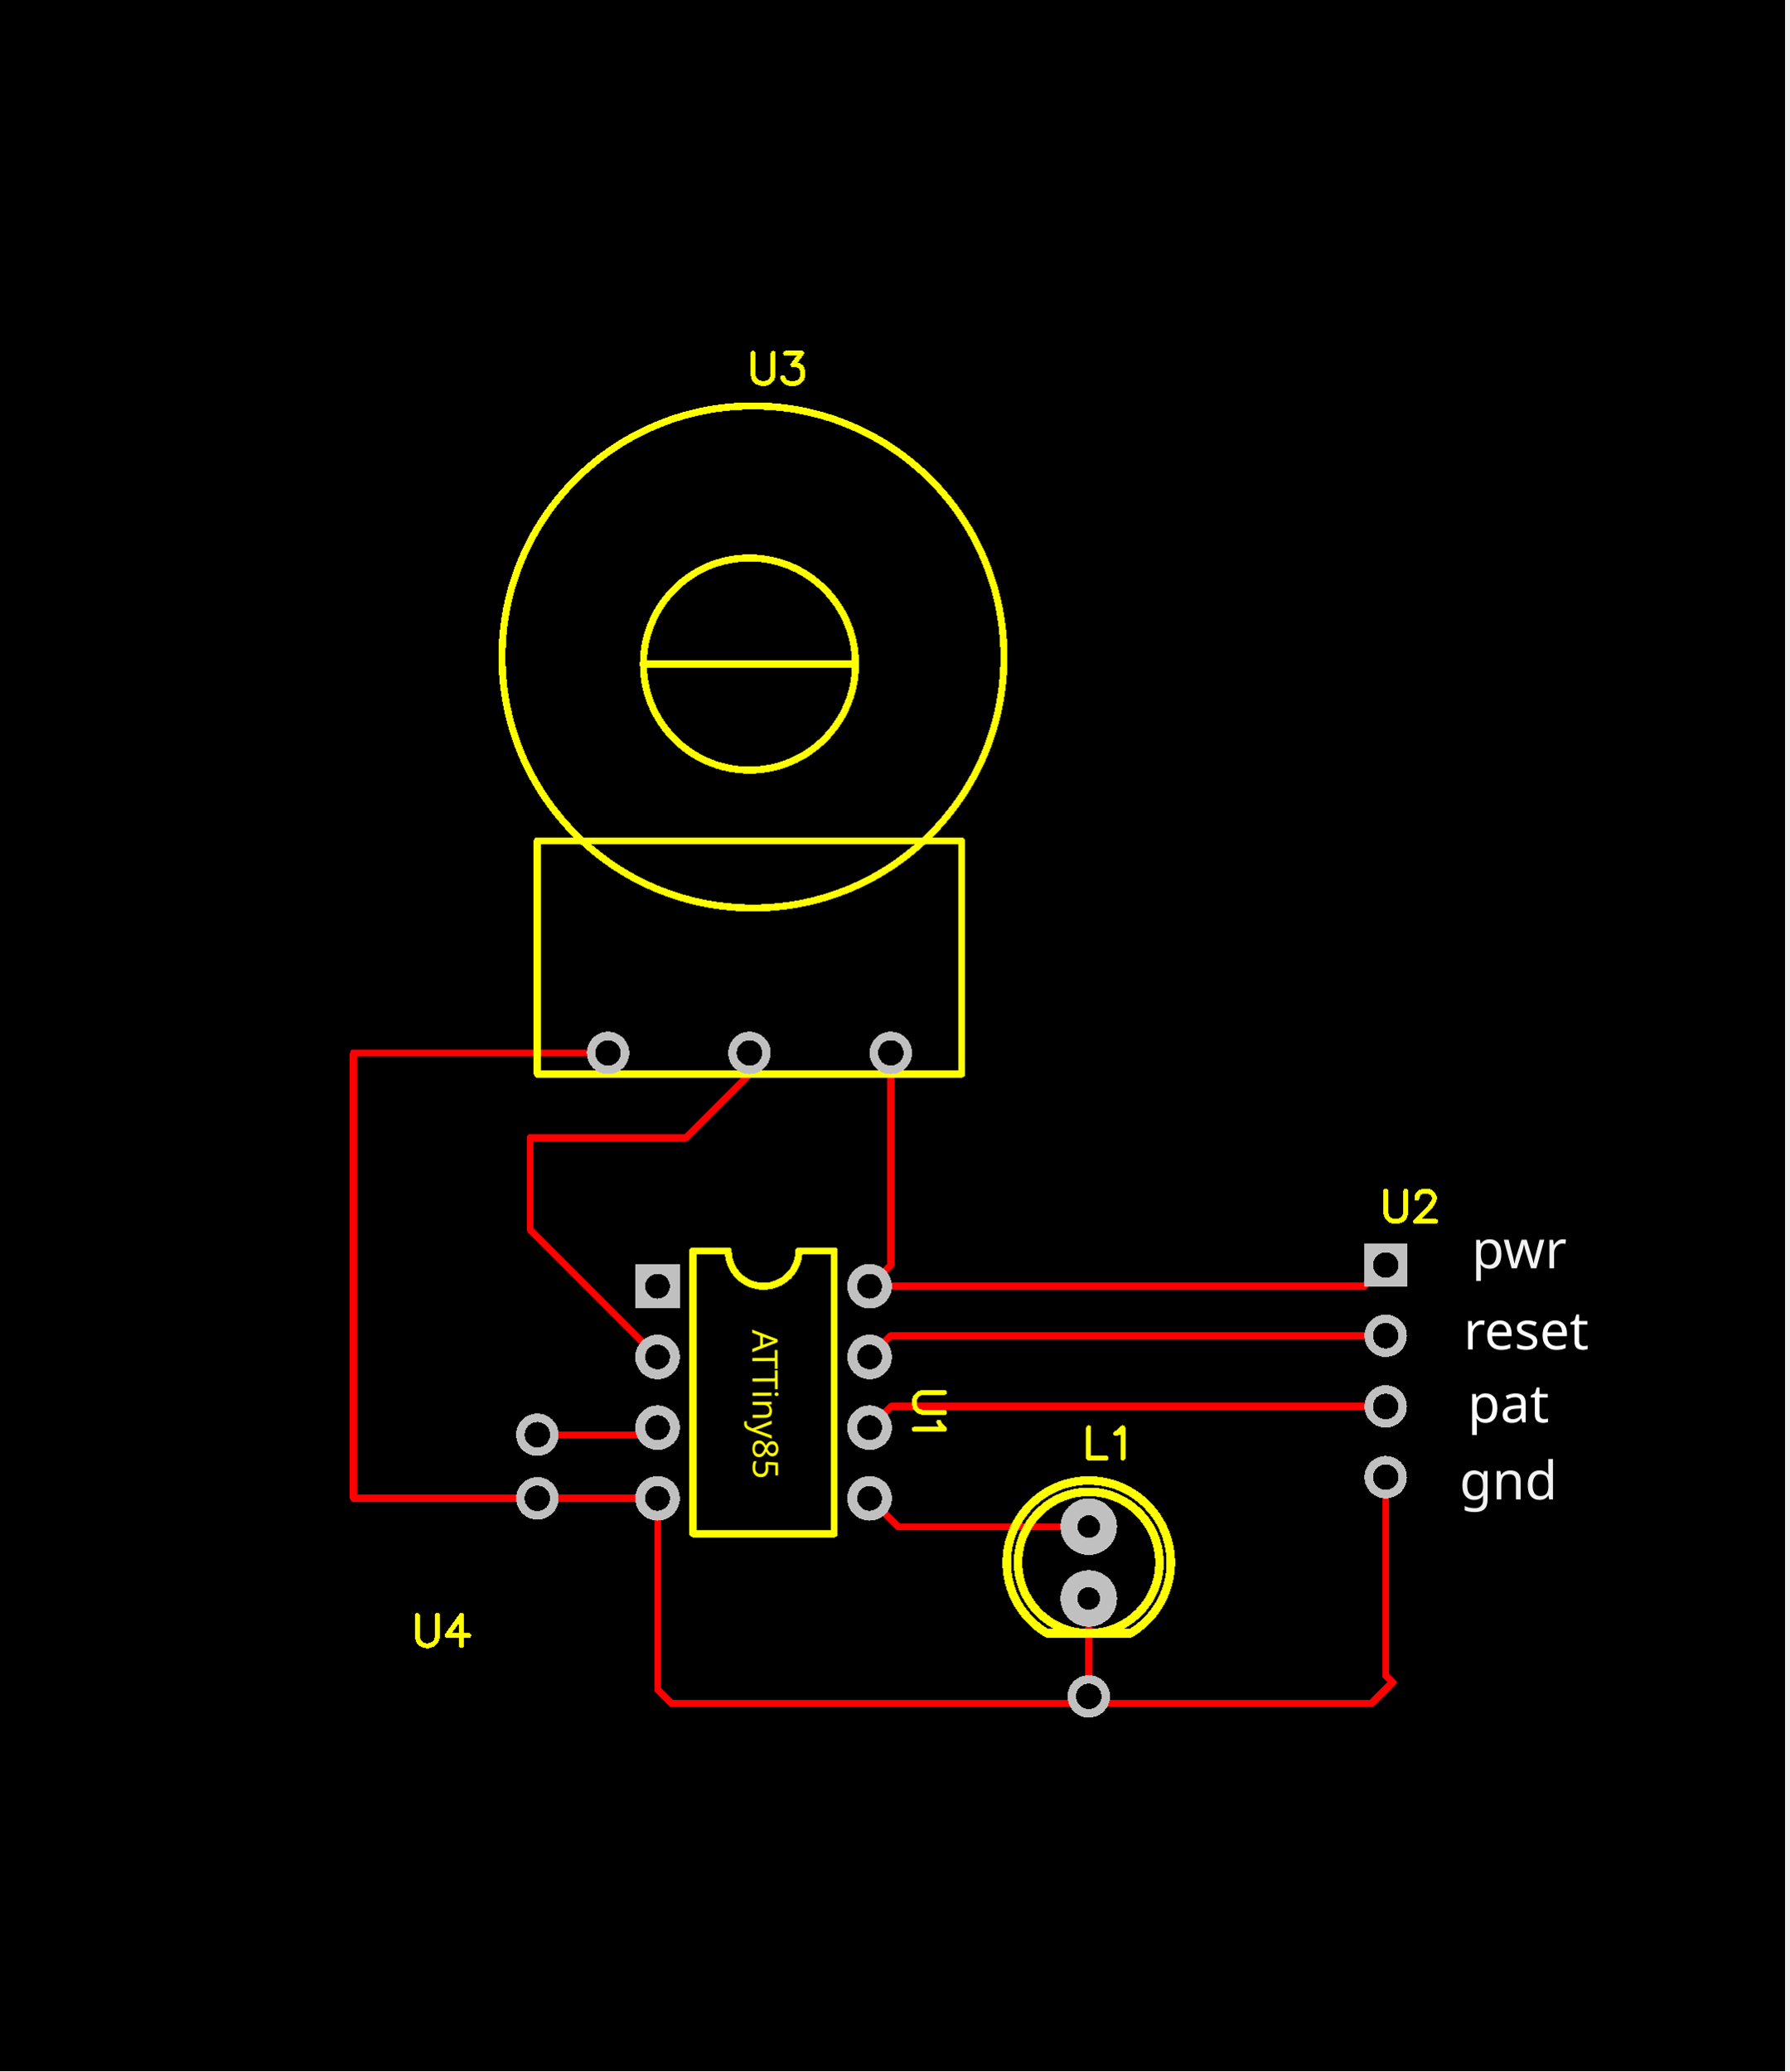
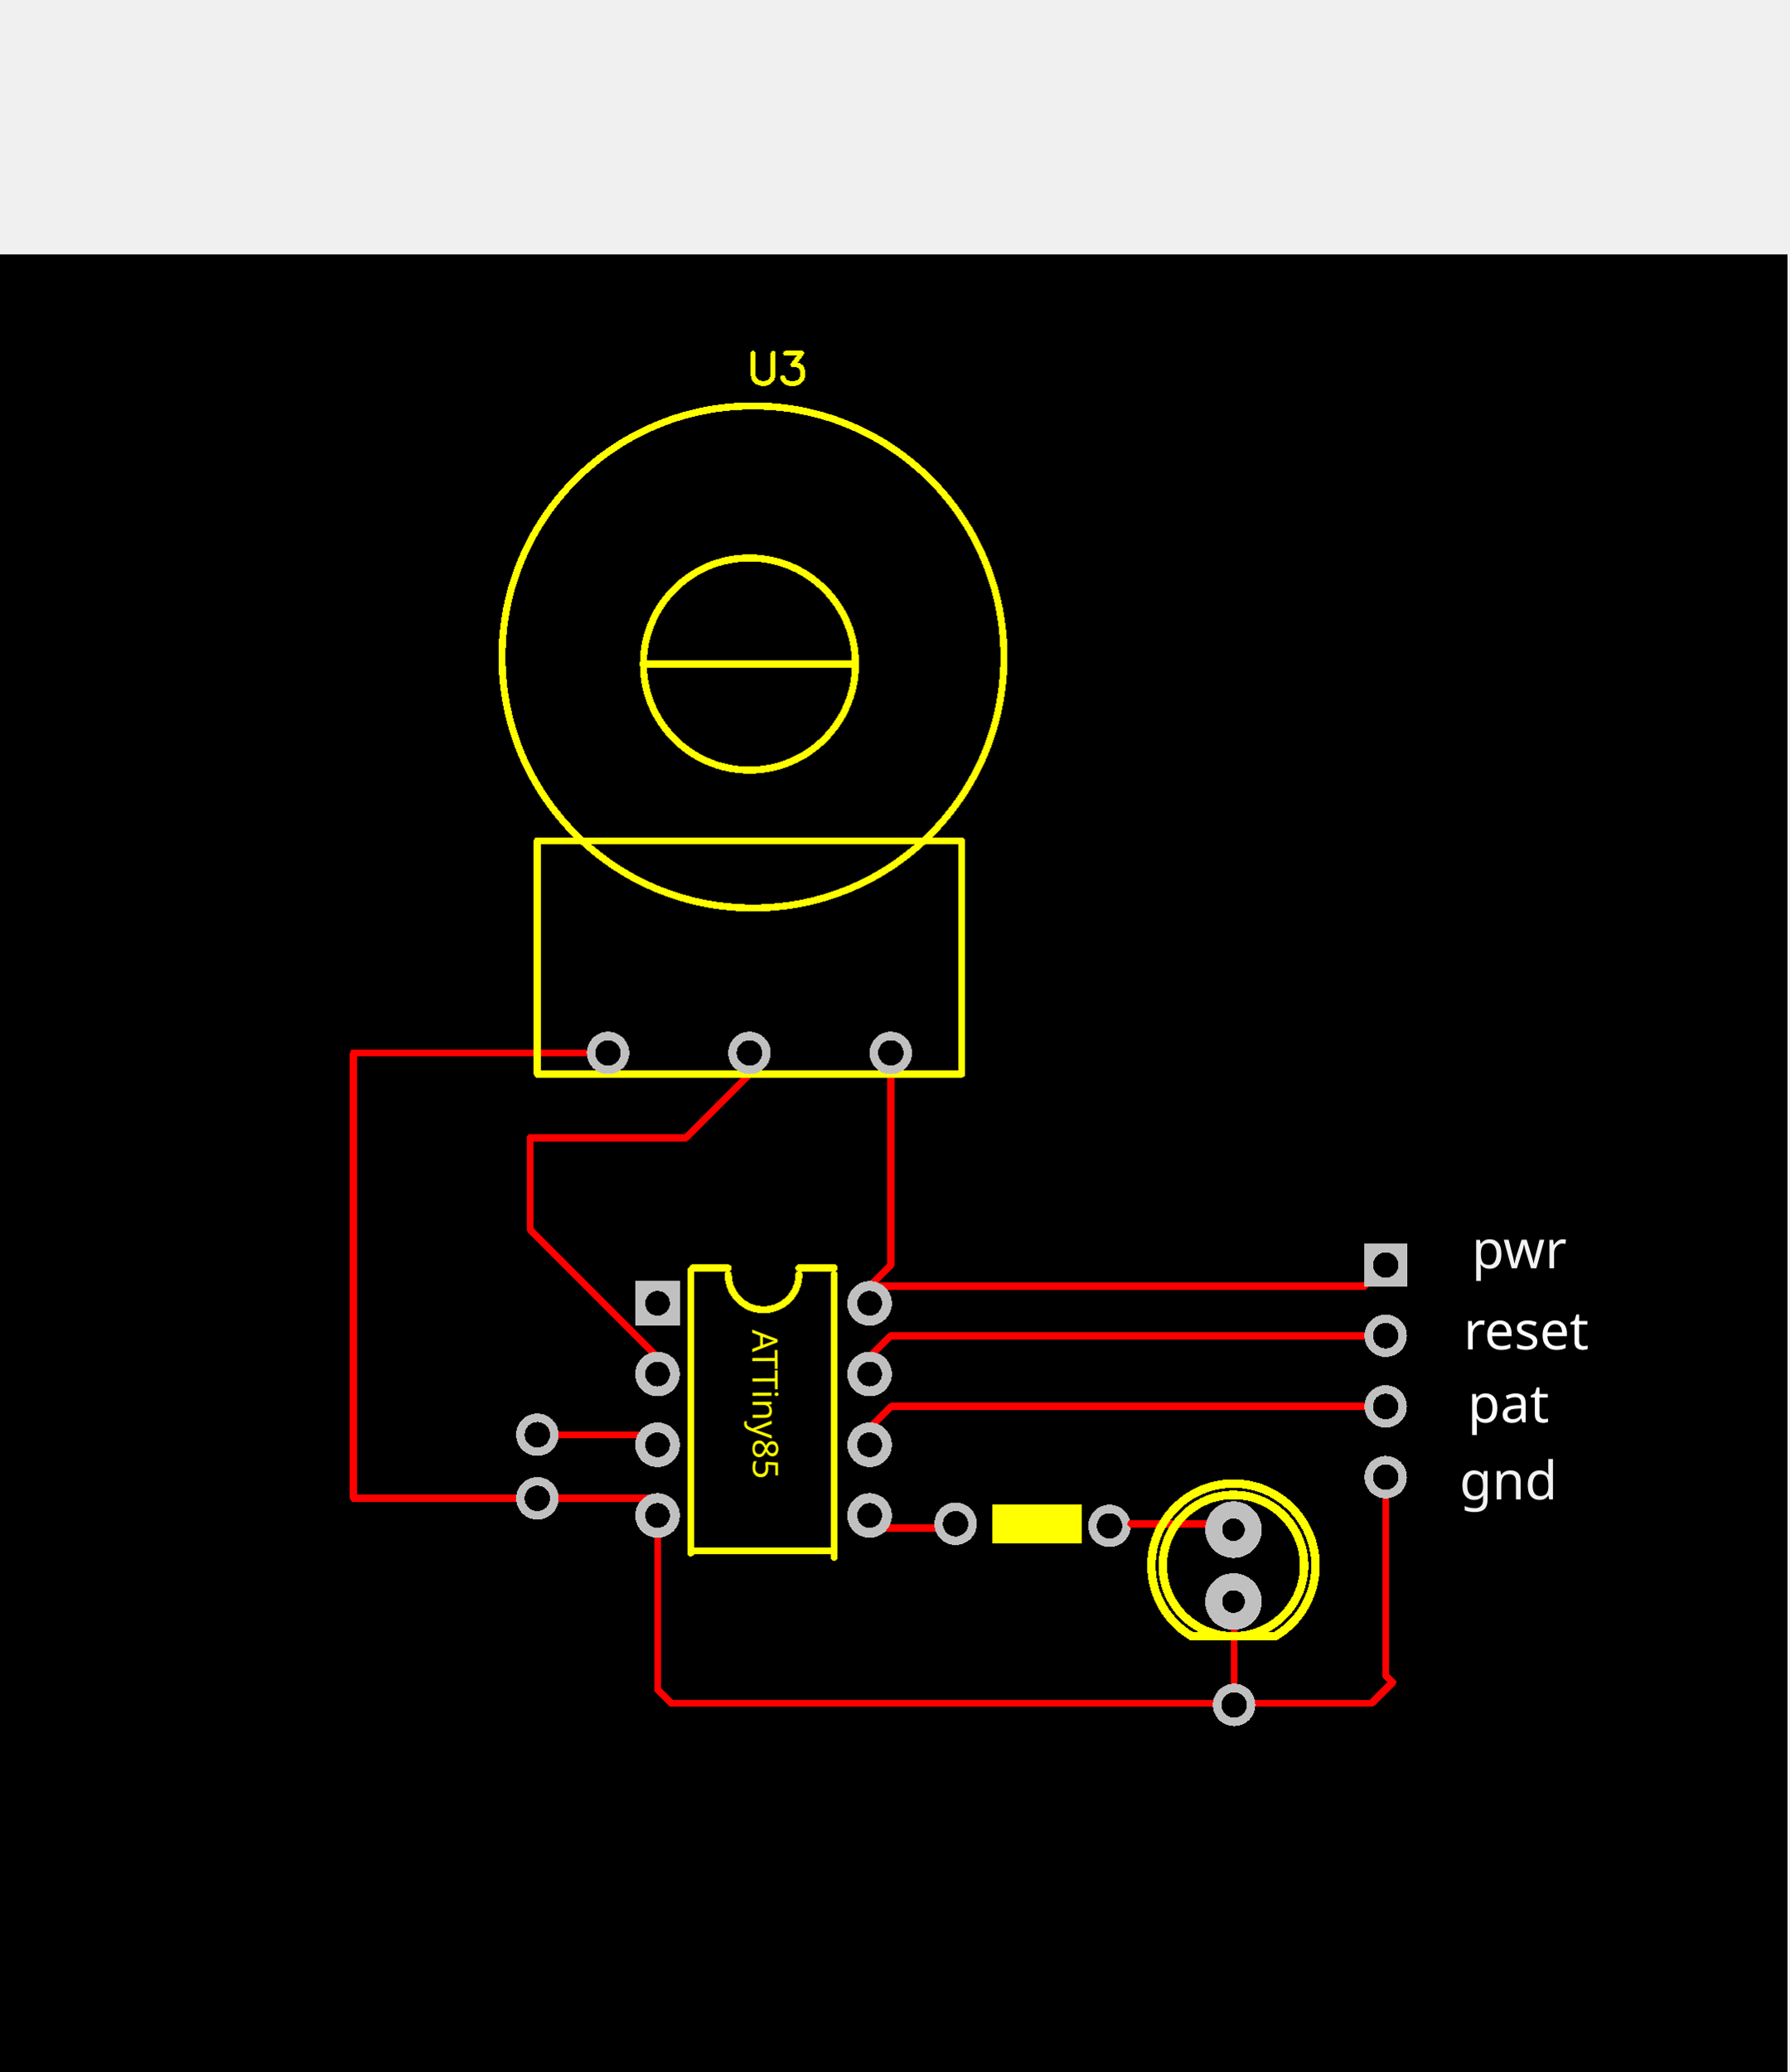
<svg xmlns="http://www.w3.org/2000/svg" width="253.1" height="292.9" viewBox="274 57.1 253.1 292.9" id="svg2" version="1.1">
  <defs id="defs230" />
  <style type="text/css" id="style6">
path, polyline, polygon {stroke-linejoin:round;}
path, polyline, polygon, line {stroke-linecap:round;}
rect, circle, ellipse, polyline, polygon, line, path {shape-rendering:crispEdges;}
*[layerid="0"] {stroke:#FFFFFF; FILL:#FFFFFF;}*[layerid="1"] {stroke:#FF0000; fill:#FF0000;}*[layerid="2"] {stroke:#0000FF; fill:#0000FF;}*[layerid="3"] {stroke:#FFFF00; fill:#FFFF00;}*[layerid="4"] {stroke:#808000; fill:#808000;}*[layerid="5"] {stroke:#808080; fill:#808080;}*[layerid="6"] {stroke:#800000; fill:#800000;}*[layerid="7"] {stroke:#800080; fill:#800080;}*[layerid="8"] {stroke:#AA00FF; fill:#AA00FF;}*[layerid="9"] {display:none}*[layerid="10"] {stroke:#FF00FF; fill:#FF00FF;}*[layerid="11"] {stroke:#C0C0C0; fill:#C0C0C0;}*[layerid="12"] {stroke:#FFFFFF; fill:#FFFFFF;}*[layerid="13"] {stroke:#FFFFFF; FILL:#FFFFFF;}*[layerid="14"] {stroke:#FFFFFF; FILL:#FFFFFF;}*[layerid="15"] {stroke:#FFFFFF; FILL:#FFFFFF;}*[layerid="16"] {stroke:#FFFFFF; FILL:#FFFFFF;}*[layerid="17"] {stroke:#FFFFFF; FILL:#FFFFFF;}*[layerid="18"] {stroke:#FFFFFF; FILL:#FFFFFF;}*[layerid="19"] {stroke:#FFFFFF; FILL:#FFFFFF;}*[layerid="20"] {stroke:#FFFFFF; FILL:#FFFFFF;}*[layerid="21"] {stroke:#800000; fill:#800000;}*[layerid="22"] {stroke:#008000; fill:#008000;}*[layerid="23"] {stroke:#00FF00; fill:#00FF00;}*[layerid="24"] {stroke:#000080; fill:#000080;}*[fill="none"] {fill: none;}
*[stroke="none"] {stroke: none;}
g[c_partid="part_pad"] &gt; * + circle {fill: #000000;}
g[c_partid="part_via"] &gt; * + circle {fill: #000000;}
</style>
-   <rect x="273.427" y="57.1" width="253.1" height="292.9" id="rect8" style="fill:#000000;stroke:none;shape-rendering:crispEdges" />
-   <g id="g10">
-     <polyline points="360 206 324 206 324 269 367 269" stroke-width="1" fill="none" c_shapetype="line" c_etype="wire" layerid="1" id="polyline12">
-       </polyline>
-     <polyline points="367,269 367,296 369,298 468,298 471,295 470,294 470,266" stroke-width="1" fill="none" c_shapetype="line" c_etype="wire" layerid="1" id="polyline16">
-       </polyline>
-     <polyline points="380 206 380 209 371 218 349 218 349 231 367 249" stroke-width="1" fill="none" c_shapetype="line" c_etype="wire" layerid="1" id="polyline20">
-       </polyline>
-     <polyline points="397 239 400 236 400 206" stroke-width="1" fill="none" c_shapetype="line" c_etype="wire" layerid="1" id="polyline24" />
-     <polyline points="470 236 467 239 397 239" stroke-width="1" fill="none" c_shapetype="line" c_etype="wire" layerid="1" id="polyline26">
-       </polyline>
-     <polyline points="367 259 366 260 350 260" stroke-width="1" fill="none" c_shapetype="line" c_etype="wire" layerid="1" id="polyline30" />
-     <polyline points="397 249 400 246 470 246" stroke-width="1" fill="none" c_shapetype="line" c_etype="wire" layerid="1" id="polyline32" />
-     <polyline points="397 259 400 256 470 256" stroke-width="1" fill="none" c_shapetype="line" c_etype="wire" layerid="1" id="polyline34" />
-     <polyline points="428 297 428 283.16" stroke-width="1" fill="none" c_shapetype="line" c_etype="wire" layerid="1" id="polyline36" />
-     <polyline points="397 269 401 273 428 273" stroke-width="1" fill="none" c_shapetype="line" c_etype="wire" layerid="1" id="polyline38" />
-     <g c_origin="377,249" c_para="package`DIP-8`sourceId`DBuM4YgyQ`" c_partid="part_import_918700" c_shapetype="group" c_etype="pinpart" layerid="1" c_rotation="270" id="g40">
-       <g c_partid="part_pcbtext" c_origin="405.15,254" c_shapetype="group" layerid="3" c_rotation="270" id="g42">
-         <path c_note="note_pre" c_fontSize="4.5" c_text="U1" d="M407.6,254 L404.54,254 L403.92,254.2 L403.51,254.61 L403.31,255.23 L403.31,255.64 L403.51,256.25 L403.92,256.66 L404.54,256.86 L407.6,256.86 M406.79,258.21 L406.99,258.62 L407.6,259.24 L403.31,259.24" fill="none" stroke-width="0.7" id="path44" />
+   <rect x="273.729" y="93.083" width="253.1" height="292.9" id="rect8" style="fill:#000000;stroke:none;shape-rendering:crispEdges" />
+   <polyline style="fill:none;stroke:#ff0000;stroke-width:1;stroke-linecap:round;stroke-linejoin:round;shape-rendering:crispEdges" id="polyline12" layerid="1" c_etype="wire" c_shapetype="line" points="360 206 324 206 324 269 367 269">
+     </polyline>
+   <polyline style="fill:none;stroke:#ff0000;stroke-width:1;stroke-linecap:round;stroke-linejoin:round;shape-rendering:crispEdges" id="polyline16" layerid="1" c_etype="wire" c_shapetype="line" points="367,269 367,296 369,298 468,298 471,295 470,294 470,266">
+     </polyline>
+   <polyline style="fill:none;stroke:#ff0000;stroke-width:1;stroke-linecap:round;stroke-linejoin:round;shape-rendering:crispEdges" id="polyline20" layerid="1" c_etype="wire" c_shapetype="line" points="380 206 380 209 371 218 349 218 349 231 367 249">
+     </polyline>
+   <polyline style="fill:none;stroke:#ff0000;stroke-width:1;stroke-linecap:round;stroke-linejoin:round;shape-rendering:crispEdges" id="polyline24" layerid="1" c_etype="wire" c_shapetype="line" points="397 239 400 236 400 206" />
+   <polyline style="fill:none;stroke:#ff0000;stroke-width:1;stroke-linecap:round;stroke-linejoin:round;shape-rendering:crispEdges" id="polyline26" layerid="1" c_etype="wire" c_shapetype="line" points="470 236 467 239 397 239">
+     </polyline>
+   <polyline style="fill:none;stroke:#ff0000;stroke-width:1;stroke-linecap:round;stroke-linejoin:round;shape-rendering:crispEdges" id="polyline30" layerid="1" c_etype="wire" c_shapetype="line" points="367 259 366 260 350 260" />
+   <polyline style="fill:none;stroke:#ff0000;stroke-width:1;stroke-linecap:round;stroke-linejoin:round;shape-rendering:crispEdges" id="polyline32" layerid="1" c_etype="wire" c_shapetype="line" points="397 249 400 246 470 246" />
+   <polyline style="fill:none;stroke:#ff0000;stroke-width:1;stroke-linecap:round;stroke-linejoin:round;shape-rendering:crispEdges" id="polyline34" layerid="1" c_etype="wire" c_shapetype="line" points="397 259 400 256 470 256" />
+   <polyline style="fill:none;stroke:#ff0000;stroke-width:1;stroke-linecap:round;stroke-linejoin:round;shape-rendering:crispEdges" id="polyline36" layerid="1" c_etype="wire" c_shapetype="line" points="428 297 428 283.16" transform="translate(20.5618,0)" />
+   <polyline style="fill:none;stroke:#ff0000;stroke-width:1;stroke-linecap:round;stroke-linejoin:round;shape-rendering:crispEdges" id="polyline38" layerid="1" c_etype="wire" c_shapetype="line" points="397 269 401 273 428 273" transform="matrix(0.3397009,0,0,1.098228,261.942,-26.61952)" />
+   <g id="g3814" transform="translate(-64.10443,78.01388)">
+     <polyline transform="translate(63.80205,-75.29246)" style="fill:none;stroke:#ffff00;stroke-width:1;stroke-linecap:round;stroke-linejoin:round;shape-rendering:crispEdges" id="polyline50" layerid="3" points="372 274 372 234" />
+     <g id="g3781">
+       <polyline points="392 274 392 234" layerid="3" id="polyline48" style="fill:none;stroke:#ffff00;stroke-width:1;stroke-linecap:round;stroke-linejoin:round;shape-rendering:crispEdges" transform="translate(64.10443,-74.6877)" />
+       <g id="g3717" transform="translate(0,-0.9071381)">
+         <polyline transform="translate(64.10443,-74.6877)" style="fill:none;stroke:#ffff00;stroke-width:1;stroke-linecap:round;stroke-linejoin:round;shape-rendering:crispEdges" id="polyline46" layerid="3" points="372 274 392 274" />
+         <polyline transform="translate(64.10443,-74.6877)" style="fill:none;stroke:#ffff00;stroke-width:1;stroke-linecap:round;stroke-linejoin:round;shape-rendering:crispEdges" id="polyline52" layerid="3" points="372 234 377 234" />
+         <polyline transform="translate(64.10443,-74.6877)" style="fill:none;stroke:#ffff00;stroke-width:1;stroke-linecap:round;stroke-linejoin:round;shape-rendering:crispEdges" id="polyline54" layerid="3" points="387 234 392 234" />
+         <g transform="translate(64.10443,-74.6877)" style="fill:#c0c0c0;stroke:#c0c0c0" id="g56" c_shape="RECT" c_height="6.3" c_width="6.3" c_rotation="270" layerid="11" c_origin="367,239" c_etype="pinpart" c_partid="part_pad">
+           <polygon style="stroke-width:0;stroke-linecap:round;stroke-linejoin:round;shape-rendering:crispEdges" id="polygon58" points="363.85,235.85 370.15,235.85 370.15,242.15 363.85,242.15 " />
+           <circle style="fill:#000000;stroke-width:0;shape-rendering:crispEdges" id="circle60" r="1.75" cy="239" cx="367" />
+         </g>
+         <g transform="translate(64.10443,-74.6877)" style="fill:#c0c0c0;stroke:#c0c0c0" id="g62" c_shape="ELLIPSE" c_height="6.3" c_width="6.3" c_rotation="270" layerid="11" c_origin="367,249" c_etype="pinpart" c_partid="part_pad">
+           <circle style="stroke-width:0;shape-rendering:crispEdges" r="3.15" id="ellipse64" cy="249" cx="367" />
+           <circle style="fill:#000000;stroke-width:0;shape-rendering:crispEdges" id="circle66" r="1.75" cy="249" cx="367" />
+         </g>
+         <g transform="translate(64.10443,-74.6877)" style="fill:#c0c0c0;stroke:#c0c0c0" id="g68" c_shape="ELLIPSE" c_height="6.3" c_width="6.3" c_rotation="270" layerid="11" c_origin="367,259" c_etype="pinpart" c_partid="part_pad">
+           <circle style="stroke-width:0;shape-rendering:crispEdges" r="3.15" id="ellipse70" cy="259" cx="367" />
+           <circle style="fill:#000000;stroke-width:0;shape-rendering:crispEdges" id="circle72" r="1.75" cy="259" cx="367" />
+         </g>
+         <g transform="translate(64.10443,-74.6877)" style="fill:#c0c0c0;stroke:#c0c0c0" id="g74" c_shape="ELLIPSE" c_height="6.3" c_width="6.3" c_rotation="270" layerid="11" c_origin="367,269" c_etype="pinpart" c_partid="part_pad">
+           <circle style="stroke-width:0;shape-rendering:crispEdges" r="3.15" id="ellipse76" cy="269" cx="367" />
+           <circle style="fill:#000000;stroke-width:0;shape-rendering:crispEdges" id="circle78" r="1.75" cy="269" cx="367" />
+         </g>
+         <g transform="translate(64.10443,-74.6877)" style="fill:#c0c0c0;stroke:#c0c0c0" id="g80" c_shape="ELLIPSE" c_height="6.3" c_width="6.3" c_rotation="270" layerid="11" c_origin="397,269" c_etype="pinpart" c_partid="part_pad">
+           <circle style="stroke-width:0;shape-rendering:crispEdges" r="3.15" id="ellipse82" cy="269" cx="397" />
+           <circle style="fill:#000000;stroke-width:0;shape-rendering:crispEdges" id="circle84" r="1.75" cy="269" cx="397" />
+         </g>
+         <g transform="translate(64.10443,-74.6877)" style="fill:#c0c0c0;stroke:#c0c0c0" id="g86" c_shape="ELLIPSE" c_height="6.3" c_width="6.3" c_rotation="270" layerid="11" c_origin="397,259" c_etype="pinpart" c_partid="part_pad">
+           <circle style="stroke-width:0;shape-rendering:crispEdges" r="3.15" id="ellipse88" cy="259" cx="397" />
+           <circle style="fill:#000000;stroke-width:0;shape-rendering:crispEdges" id="circle90" r="1.75" cy="259" cx="397" />
+         </g>
+         <g transform="translate(64.10443,-74.6877)" style="fill:#c0c0c0;stroke:#c0c0c0" id="g92" c_shape="ELLIPSE" c_height="6.3" c_width="6.3" c_rotation="270" layerid="11" c_origin="397,249" c_etype="pinpart" c_partid="part_pad">
+           <circle style="stroke-width:0;shape-rendering:crispEdges" r="3.15" id="ellipse94" cy="249" cx="397" />
+           <circle style="fill:#000000;stroke-width:0;shape-rendering:crispEdges" id="circle96" r="1.75" cy="249" cx="397" />
+         </g>
+         <g transform="translate(64.10443,-74.6877)" style="fill:#c0c0c0;stroke:#c0c0c0" id="g98" c_shape="ELLIPSE" c_height="6.3" c_width="6.3" c_rotation="270" layerid="11" c_origin="397,239" c_etype="pinpart" c_partid="part_pad">
+           <circle style="stroke-width:0;shape-rendering:crispEdges" r="3.15" id="ellipse100" cy="239" cx="397" />
+           <circle style="fill:#000000;stroke-width:0;shape-rendering:crispEdges" id="circle102" r="1.75" cy="239" cx="397" />
+         </g>
      </g>
-       <polyline points="372 274 392 274" stroke-width="1" stroke-linecap="round" fill="none" layerid="3" id="polyline46" />
-       <polyline points="392 274 392 234" stroke-width="1" stroke-linecap="round" fill="none" layerid="3" id="polyline48" />
-       <polyline points="372 274 372 234" stroke-width="1" stroke-linecap="round" fill="none" layerid="3" id="polyline50" />
-       <polyline points="372 234 377 234" stroke-width="1" stroke-linecap="round" fill="none" layerid="3" id="polyline52" />
-       <polyline points="387 234 392 234" stroke-width="1" stroke-linecap="round" fill="none" layerid="3" id="polyline54" />
-       <g c_partid="part_pad" c_etype="pinpart" c_origin="367,239" layerid="11" c_rotation="270" c_width="6.3" c_height="6.3" c_shape="RECT" id="g56">
-         <polygon points="370.15 235.85 370.15 242.15 363.85 242.15 363.85 235.85" stroke-width="0" id="polygon58" />
-         <circle cx="367" cy="239" r="1.75" stroke-width="0" id="circle60" />
-       </g>
-       <g c_partid="part_pad" c_etype="pinpart" c_origin="367,249" layerid="11" c_rotation="270" c_width="6.3" c_height="6.3" c_shape="ELLIPSE" id="g62">
-         <ellipse cx="367" cy="249" rx="3.15" ry="3.15" stroke-width="0" id="ellipse64" />
-         <circle cx="367" cy="249" r="1.75" stroke-width="0" id="circle66" />
-       </g>
-       <g c_partid="part_pad" c_etype="pinpart" c_origin="367,259" layerid="11" c_rotation="270" c_width="6.3" c_height="6.3" c_shape="ELLIPSE" id="g68">
-         <ellipse cx="367" cy="259" rx="3.15" ry="3.15" stroke-width="0" id="ellipse70" />
-         <circle cx="367" cy="259" r="1.75" stroke-width="0" id="circle72" />
-       </g>
-       <g c_partid="part_pad" c_etype="pinpart" c_origin="367,269" layerid="11" c_rotation="270" c_width="6.3" c_height="6.3" c_shape="ELLIPSE" id="g74">
-         <ellipse cx="367" cy="269" rx="3.15" ry="3.15" stroke-width="0" id="ellipse76" />
-         <circle cx="367" cy="269" r="1.75" stroke-width="0" id="circle78" />
-       </g>
-       <g c_partid="part_pad" c_etype="pinpart" c_origin="397,269" layerid="11" c_rotation="270" c_width="6.3" c_height="6.3" c_shape="ELLIPSE" id="g80">
-         <ellipse cx="397" cy="269" rx="3.15" ry="3.15" stroke-width="0" id="ellipse82" />
-         <circle cx="397" cy="269" r="1.75" stroke-width="0" id="circle84" />
-       </g>
-       <g c_partid="part_pad" c_etype="pinpart" c_origin="397,259" layerid="11" c_rotation="270" c_width="6.3" c_height="6.3" c_shape="ELLIPSE" id="g86">
-         <ellipse cx="397" cy="259" rx="3.15" ry="3.15" stroke-width="0" id="ellipse88" />
-         <circle cx="397" cy="259" r="1.75" stroke-width="0" id="circle90" />
-       </g>
-       <g c_partid="part_pad" c_etype="pinpart" c_origin="397,249" layerid="11" c_rotation="270" c_width="6.3" c_height="6.3" c_shape="ELLIPSE" id="g92">
-         <ellipse cx="397" cy="249" rx="3.15" ry="3.15" stroke-width="0" id="ellipse94" />
-         <circle cx="397" cy="249" r="1.75" stroke-width="0" id="circle96" />
-       </g>
-       <g c_partid="part_pad" c_etype="pinpart" c_origin="397,239" layerid="11" c_rotation="270" c_width="6.3" c_height="6.3" c_shape="ELLIPSE" id="g98">
-         <ellipse cx="397" cy="239" rx="3.15" ry="3.15" stroke-width="0" id="ellipse100" />
-         <circle cx="397" cy="239" r="1.75" stroke-width="0" id="circle102" />
-       </g>
-       <path d="M387,234 A5,5 0 0,1 377,234" fill="none" stroke-width="1" c_helper_type="arc2" layerid="3" id="path106" />
+       <path d="m 451.104,159.312 a 5,5 0 0 1 -10,0" c_helper_type="arc2" layerid="3" id="path106" style="fill:none;stroke:#ffff00;stroke-width:1;stroke-linecap:round;stroke-linejoin:round;shape-rendering:crispEdges" />
    </g>
-     <g c_origin="380,206" c_para="package`pot`Contributor`Guest`sourceId`5bLkG20mk`" c_partid="part_import_404737" c_shapetype="group" c_etype="pinpart" layerid="1" id="g108">
-       <g c_partid="part_pcbtext" c_origin="380.5,109.5" c_shapetype="group" layerid="3" id="g110">
-         <path c_note="note_pre" c_fontSize="4.5" c_text="U3" d="M 380.5 107.05L380.5 110.11 L380.7 110.73 L381.11 111.14 L381.73 111.34 L382.14 111.34 L382.75 111.14 L383.16 110.73 L383.36 110.11 L383.36 107.05 M 385.12 107.05L387.37 107.05 L386.15 108.68 L386.76 108.68 L387.17 108.89 L387.37 109.09 L387.58 109.7 L387.58 110.11 L387.37 110.73 L386.96 111.14 L386.35 111.34 L385.74 111.34 L385.12 111.14 L384.92 110.93 L384.71 110.52 " fill="none" stroke-width="0.7" id="path112" />
-       </g>
-       <polyline points="350 209 410 209 410 176 350 176 350 209" stroke-width="1" stroke-linecap="round" fill="none" layerid="3" id="polyline114" />
-       <polyline points="365 151 395 151" stroke-width="1" stroke-linecap="round" fill="none" layerid="3" id="polyline116" />
-       <g c_partid="part_pad" c_etype="pinpart" c_origin="360,206" layerid="11" c_rotation="0" c_width="6" c_height="6" c_shape="ELLIPSE" id="g118">
-         <ellipse cx="360" cy="206" rx="3" ry="3" stroke-width="0" id="ellipse120" />
-         <circle cx="360" cy="206" r="1.8" stroke-width="0" id="circle122" />
-       </g>
-       <g c_partid="part_pad" c_etype="pinpart" c_origin="380,206" layerid="11" c_rotation="0" c_width="6" c_height="6" c_shape="ELLIPSE" id="g124">
-         <ellipse cx="380" cy="206" rx="3" ry="3" stroke-width="0" id="ellipse126" />
-         <circle cx="380" cy="206" r="1.8" stroke-width="0" id="circle128" />
-       </g>
-       <g c_partid="part_pad" c_etype="pinpart" c_origin="400,206" layerid="11" c_rotation="0" c_width="6" c_height="6" c_shape="ELLIPSE" id="g130">
-         <ellipse cx="400" cy="206" rx="3" ry="3" stroke-width="0" id="ellipse132" />
-         <circle cx="400" cy="206" r="1.8" stroke-width="0" id="circle134" />
-       </g>
-       <circle cx="380" cy="151" r="15" stroke-width="1" fill="none" layerid="3" id="circle136" />
-       <circle cx="380.5" cy="150" r="35.5" stroke-width="1" fill="none" layerid="3" id="circle138" />
+   </g>
+   <g style="fill:#ff0000;stroke:#ff0000" id="g108" layerid="1" c_etype="pinpart" c_shapetype="group" c_partid="part_import_404737" c_para="package`pot`Contributor`Guest`sourceId`5bLkG20mk`" c_origin="380,206">
+     <g style="fill:#ffff00;stroke:#ffff00" id="g110" layerid="3" c_shapetype="group" c_origin="380.5,109.5" c_partid="part_pcbtext">
+       <path style="fill:none;stroke-width:0.7;stroke-linecap:round;stroke-linejoin:round;shape-rendering:crispEdges" id="path112" d="m 380.5,107.05 0,3.06 0.2,0.62 0.41,0.41 0.62,0.2 0.41,0 0.61,-0.2 0.41,-0.41 0.2,-0.62 0,-3.06 m 1.76,0 2.25,0 -1.22,1.63 0.61,0 0.41,0.21 0.2,0.2 0.21,0.61 0,0.41 -0.21,0.62 -0.41,0.41 -0.61,0.2 -0.61,0 -0.62,-0.2 -0.2,-0.21 -0.21,-0.41" c_text="U3" c_fontSize="4.5" c_note="note_pre" />
    </g>
-     <g c_partid="part_pcbtext" c_origin="333,288" c_shapetype="group" layerid="3" id="g140">
-       <path c_note="note_pre" c_fontSize="4.5" c_text="U4" d="M 333 285.55L333 288.61 L333.2 289.23 L333.61 289.64 L334.23 289.84 L334.64 289.84 L335.25 289.64 L335.66 289.23 L335.86 288.61 L335.86 285.55 M 339.26 285.55L337.21 288.41 L340.28 288.41 M 339.26 285.55L339.26 289.84 " fill="none" stroke-width="0.7" id="path142" />
+     <polyline style="fill:none;stroke:#ffff00;stroke-width:1;stroke-linecap:round;stroke-linejoin:round;shape-rendering:crispEdges" id="polyline114" layerid="3" points="350 209 410 209 410 176 350 176 350 209" />
+     <polyline style="fill:none;stroke:#ffff00;stroke-width:1;stroke-linecap:round;stroke-linejoin:round;shape-rendering:crispEdges" id="polyline116" layerid="3" points="365 151 395 151" />
+     <g style="fill:#c0c0c0;stroke:#c0c0c0" id="g118" c_shape="ELLIPSE" c_height="6" c_width="6" c_rotation="0" layerid="11" c_origin="360,206" c_etype="pinpart" c_partid="part_pad">
+       <circle style="stroke-width:0;shape-rendering:crispEdges" r="3" id="ellipse120" cy="206" cx="360" />
+       <circle style="fill:#000000;stroke-width:0;shape-rendering:crispEdges" id="circle122" r="1.8" cy="206" cx="360" />
    </g>
-     <g c_partid="part_pad" c_etype="pinpart" c_origin="350,260" layerid="11" c_rotation="0" c_width="6" c_height="6" c_shape="ELLIPSE" c_shapetype="group" id="g144">
-       <ellipse cx="350" cy="260" rx="3" ry="3" stroke-width="0" id="ellipse146" />
-       <circle cx="350" cy="260" r="1.8" stroke-width="0" id="circle148" />
+     <g style="fill:#c0c0c0;stroke:#c0c0c0" id="g124" c_shape="ELLIPSE" c_height="6" c_width="6" c_rotation="0" layerid="11" c_origin="380,206" c_etype="pinpart" c_partid="part_pad">
+       <circle style="stroke-width:0;shape-rendering:crispEdges" r="3" id="ellipse126" cy="206" cx="380" />
+       <circle style="fill:#000000;stroke-width:0;shape-rendering:crispEdges" id="circle128" r="1.8" cy="206" cx="380" />
    </g>
-     <g c_partid="part_pad" c_etype="pinpart" c_origin="350,269" layerid="11" c_rotation="0" c_width="6" c_height="6" c_shape="ELLIPSE" c_shapetype="group" id="g150">
-       <ellipse cx="350" cy="269" rx="3" ry="3" stroke-width="0" id="ellipse152" />
-       <circle cx="350" cy="269" r="1.8" stroke-width="0" id="circle154" />
+     <g style="fill:#c0c0c0;stroke:#c0c0c0" id="g130" c_shape="ELLIPSE" c_height="6" c_width="6" c_rotation="0" layerid="11" c_origin="400,206" c_etype="pinpart" c_partid="part_pad">
+       <circle style="stroke-width:0;shape-rendering:crispEdges" r="3" id="ellipse132" cy="206" cx="400" />
+       <circle style="fill:#000000;stroke-width:0;shape-rendering:crispEdges" id="circle134" r="1.8" cy="206" cx="400" />
    </g>
-     <g c_partid="part_pcbtext" c_origin="470,228" c_shapetype="group" layerid="3" id="g156">
-       <path c_note="note_pre" c_fontSize="4.5" c_text="U2" d="M470,225.55 L470,228.61 L470.2,229.23 L470.61,229.64 L471.23,229.84 L471.64,229.84 L472.25,229.64 L472.66,229.23 L472.86,228.61 L472.86,225.55 M474.42,226.57 L474.42,226.36 L474.62,225.95 L474.83,225.75 L475.24,225.55 L476.05,225.55 L476.46,225.75 L476.67,225.95 L476.87,226.36 L476.87,226.77 L476.67,227.18 L476.26,227.8 L474.21,229.84 L477.08,229.84" fill="none" stroke-width="0.7" id="path158" />
-       <path stroke="none" fill-opacity="0" fill="black" d="M470 225.551L477.078,225.551,477.078,229.84,470,229.84z" id="path160" />
-     </g>
-     <g c_partid="part_pad" c_etype="pinpart" c_origin="470,236" layerid="11" c_rotation="0" c_width="6" c_height="6" c_shape="RECT" c_shapetype="group" id="g162">
-       <polygon points="467 233 473 233 473 239 467 239" stroke-width="0" id="polygon164" />
-       <circle cx="470" cy="236" r="1.8" stroke-width="0" id="circle166" />
-     </g>
-     <g c_partid="part_pad" c_etype="pinpart" c_origin="470,246" layerid="11" c_rotation="0" c_width="6" c_height="6" c_shape="ELLIPSE" c_shapetype="group" id="g170">
-       <ellipse cx="470" cy="246" rx="3" ry="3" stroke-width="0" id="ellipse172" />
-       <circle cx="470" cy="246" r="1.8" stroke-width="0" id="circle174" />
-     </g>
-     <g c_partid="part_pad" c_etype="pinpart" c_origin="470,256" layerid="11" c_rotation="0" c_width="6" c_height="6" c_shape="ELLIPSE" c_shapetype="group" id="g176">
-       <ellipse cx="470" cy="256" rx="3" ry="3" stroke-width="0" id="ellipse178" />
-       <circle cx="470" cy="256" r="1.8" stroke-width="0" id="circle180" />
-     </g>
-     <g c_partid="part_pad" c_etype="pinpart" c_origin="428,297" layerid="11" c_rotation="0" c_width="6" c_height="6" c_shape="ELLIPSE" c_shapetype="group" id="g184">
-       <ellipse cx="428" cy="297" rx="3" ry="3" stroke-width="0" id="ellipse186" />
-       <circle cx="428" cy="297" r="1.8" stroke-width="0" id="circle188" />
-     </g>
-     <g c_partid="part_pad" c_etype="pinpart" c_origin="470,266" layerid="11" c_rotation="0" c_width="6" c_height="6" c_shape="ELLIPSE" id="g190">
-       <ellipse cx="470" cy="266" rx="3" ry="3" stroke-width="0" id="ellipse192" />
-       <circle cx="470" cy="266" r="1.8" stroke-width="0" id="circle194" />
-     </g>
-     <g c_origin="428,278" c_para="package`led_5mm_green`name`VAL**`Contributor`Smisioto`sourceId`rNHBTbtnF`" c_partid="part_import_467551" c_shapetype="group" c_etype="pinpart" layerid="1" id="g198">
-       <g c_partid="part_pcbtext" c_origin="428.004,261.478" c_shapetype="group" layerid="3" id="g200">
-         <path c_note="note_pre" c_fontSize="4.5" c_text="L1" d="M 428 259.02L428 263.32 M 428 263.32L430.46 263.32 M 431.81 259.84L432.22 259.64 L432.83 259.02 L432.83 263.32 " fill="none" stroke-width="0.7" id="path202" />
-       </g>
-       <polyline points="422.12 288.08 433.88 288.08" stroke-width="1.199" stroke-linecap="round" fill="none" layerid="3" id="polyline204" />
-       <g c_partid="part_pad" c_etype="pinpart" c_origin="428,273" layerid="11" c_rotation="0" c_width="8" c_height="8" c_shape="ELLIPSE" id="g206">
-         <ellipse cx="428" cy="273" rx="4" ry="4" stroke-width="0" id="ellipse208" />
-         <circle cx="428" cy="273" r="1.6" stroke-width="0" id="circle210" />
-       </g>
-       <g c_partid="part_pad" c_etype="pinpart" c_origin="428,283.16" layerid="11" c_rotation="0" c_width="8" c_height="8" c_shape="ELLIPSE" id="g212">
-         <ellipse cx="428" cy="283.16" rx="4" ry="4" stroke-width="0" id="ellipse214" />
-         <circle cx="428" cy="283.16" r="1.6" stroke-width="0" id="circle216" />
-       </g>
-       <path d="M433.964,288.037 A11.606,11.606 0 0,0 437.957,272.116" fill="none" stroke-width="1.199" c_helper_type="arc2" layerid="3" id="path218" />
-       <path d="M418.003,272.197 A11.6,11.6 0 0,0 422.117,288.077" fill="none" stroke-width="1.199" c_helper_type="arc2" layerid="3" id="path220" />
-       <path d="M439.603,278.08 A11.603,11.603 0 0,0 428,266.477" fill="none" stroke-width="1.199" c_helper_type="arc2" layerid="3" id="path222" />
-       <path d="M428,266.477 A11.603,11.603 0 0,0 416.397,278.08" fill="none" stroke-width="1.199" c_helper_type="arc2" layerid="3" id="path224" />
-       <circle cx="428" cy="278.08" r="10" stroke-width="1.199" fill="none" layerid="3" id="circle226" />
-     </g>
+     <circle style="fill:none;stroke:#ffff00;stroke-width:1;shape-rendering:crispEdges" id="circle136" layerid="3" r="15" cy="151" cx="380" />
+     <circle style="fill:none;stroke:#ffff00;stroke-width:1;shape-rendering:crispEdges" id="circle138" layerid="3" r="35.5" cy="150" cx="380.5" />
+   </g>
+   <g style="fill:#c0c0c0;stroke:#c0c0c0" id="g144" c_shapetype="group" c_shape="ELLIPSE" c_height="6" c_width="6" c_rotation="0" layerid="11" c_origin="350,260" c_etype="pinpart" c_partid="part_pad">
+     <circle style="stroke-width:0;shape-rendering:crispEdges" r="3" id="ellipse146" cy="260" cx="350" />
+     <circle style="fill:#000000;stroke-width:0;shape-rendering:crispEdges" id="circle148" r="1.8" cy="260" cx="350" />
+   </g>
+   <g style="fill:#c0c0c0;stroke:#c0c0c0" id="g150" c_shapetype="group" c_shape="ELLIPSE" c_height="6" c_width="6" c_rotation="0" layerid="11" c_origin="350,269" c_etype="pinpart" c_partid="part_pad">
+     <circle style="stroke-width:0;shape-rendering:crispEdges" r="3" id="ellipse152" cy="269" cx="350" />
+     <circle style="fill:#000000;stroke-width:0;shape-rendering:crispEdges" id="circle154" r="1.8" cy="269" cx="350" />
+   </g>
+   <g style="fill:#c0c0c0;stroke:#c0c0c0" id="g162" c_shapetype="group" c_shape="RECT" c_height="6" c_width="6" c_rotation="0" layerid="11" c_origin="470,236" c_etype="pinpart" c_partid="part_pad">
+     <polygon style="stroke-width:0;stroke-linecap:round;stroke-linejoin:round;shape-rendering:crispEdges" id="polygon164" points="473,239 467,239 467,233 473,233 " />
+     <circle style="fill:#000000;stroke-width:0;shape-rendering:crispEdges" id="circle166" r="1.8" cy="236" cx="470" />
+   </g>
+   <g style="fill:#c0c0c0;stroke:#c0c0c0" id="g170" c_shapetype="group" c_shape="ELLIPSE" c_height="6" c_width="6" c_rotation="0" layerid="11" c_origin="470,246" c_etype="pinpart" c_partid="part_pad">
+     <circle style="stroke-width:0;shape-rendering:crispEdges" r="3" id="ellipse172" cy="246" cx="470" />
+     <circle style="fill:#000000;stroke-width:0;shape-rendering:crispEdges" id="circle174" r="1.8" cy="246" cx="470" />
+   </g>
+   <g style="fill:#c0c0c0;stroke:#c0c0c0" id="g176" c_shapetype="group" c_shape="ELLIPSE" c_height="6" c_width="6" c_rotation="0" layerid="11" c_origin="470,256" c_etype="pinpart" c_partid="part_pad">
+     <circle style="stroke-width:0;shape-rendering:crispEdges" r="3" id="ellipse178" cy="256" cx="470" />
+     <circle style="fill:#000000;stroke-width:0;shape-rendering:crispEdges" id="circle180" r="1.8" cy="256" cx="470" />
+   </g>
+   <g style="fill:#c0c0c0;stroke:#c0c0c0" id="g184" c_shapetype="group" c_shape="ELLIPSE" c_height="6" c_width="6" c_rotation="0" layerid="11" c_origin="428,297" c_etype="pinpart" c_partid="part_pad" transform="translate(20.5618,1.209517)">
+     <circle style="stroke-width:0;shape-rendering:crispEdges" r="3" id="ellipse186" cy="297" cx="428" />
+     <circle style="fill:#000000;stroke-width:0;shape-rendering:crispEdges" id="circle188" r="1.8" cy="297" cx="428" />
+   </g>
+   <g style="fill:#c0c0c0;stroke:#c0c0c0" id="g190" c_shape="ELLIPSE" c_height="6" c_width="6" c_rotation="0" layerid="11" c_origin="470,266" c_etype="pinpart" c_partid="part_pad">
+     <circle style="stroke-width:0;shape-rendering:crispEdges" r="3" id="ellipse192" cy="266" cx="470" />
+     <circle style="fill:#000000;stroke-width:0;shape-rendering:crispEdges" id="circle194" r="1.8" cy="266" cx="470" />
  </g>
  <text xml:space="preserve" style="font-style:normal;font-weight:normal;font-size:12.5px;line-height:121%;font-family:sans-serif;letter-spacing:0px;word-spacing:0px;fill:#000000;fill-opacity:1;stroke:none;stroke-width:1px;stroke-linecap:butt;stroke-linejoin:miter;stroke-opacity:1" x="482.163" y="236.457" id="text3560">
    <tspan id="tspan3562" x="482.163" y="236.457" style="font-size:7.5px;fill:#f2f2f2">pwr</tspan>
  </text>
  <text xml:space="preserve" style="font-style:normal;font-weight:normal;font-size:7.5px;line-height:121%;font-family:sans-serif;letter-spacing:0px;word-spacing:0px;fill:#000000;fill-opacity:1;stroke:none;stroke-width:1px;stroke-linecap:butt;stroke-linejoin:miter;stroke-opacity:1" x="480.443" y="269.143" id="text3564">
    <tspan id="tspan3566" x="480.443" y="269.143" style="font-size:7.5px;fill:#f2f2f2">gnd</tspan>
  </text>
  <text xml:space="preserve" style="font-style:normal;font-weight:normal;font-size:12.5px;line-height:121%;font-family:sans-serif;letter-spacing:0px;word-spacing:0px;fill:#000000;fill-opacity:1;stroke:none;stroke-width:1px;stroke-linecap:butt;stroke-linejoin:miter;stroke-opacity:1" x="481.016" y="247.926" id="text3568">
    <tspan id="tspan3570" x="481.016" y="247.926" style="font-size:7.5px;fill:#ffffff">reset</tspan>
  </text>
  <text xml:space="preserve" style="font-style:normal;font-weight:normal;font-size:12.5px;line-height:121%;font-family:sans-serif;letter-spacing:0px;word-spacing:0px;fill:#000000;fill-opacity:1;stroke:none;stroke-width:1px;stroke-linecap:butt;stroke-linejoin:miter;stroke-opacity:1" x="481.59" y="258.248" id="text3572">
    <tspan id="tspan3574" x="481.59" y="258.248" style="font-size:7.5px;fill:#ffffff">pat</tspan>
  </text>
  <text xml:space="preserve" style="font-style:normal;font-weight:normal;font-size:5px;line-height:121%;font-family:sans-serif;letter-spacing:0px;word-spacing:0px;fill:#000000;fill-opacity:1;stroke:none;stroke-width:1px;stroke-linecap:butt;stroke-linejoin:miter;stroke-opacity:1" x="246.857" y="-379.28" id="text3576" transform="matrix(0.00453137,0.9999897,-0.9999897,0.00453137,0,0)">
    <tspan id="tspan3578" x="246.857" y="-379.28" style="font-size:5px;fill:#ffff00">ATTiny85</tspan>
  </text>
+   <g transform="translate(-60.83642,6.590875)" style="fill:#c0c0c0;stroke:#c0c0c0" id="g190-4" c_shape="ELLIPSE" c_height="6" c_width="6" c_rotation="0" layerid="11" c_origin="470,266" c_etype="pinpart" c_partid="part_pad">
+     <circle style="stroke-width:0;shape-rendering:crispEdges" r="3" id="ellipse192-5" cy="266" cx="470" />
+     <circle style="fill:#000000;stroke-width:0;shape-rendering:crispEdges" id="circle194-7" r="1.8" cy="266" cx="470" />
+   </g>
+   <g transform="translate(-39.06511,6.893255)" style="fill:#c0c0c0;stroke:#c0c0c0" id="g190-1" c_shape="ELLIPSE" c_height="6" c_width="6" c_rotation="0" layerid="11" c_origin="470,266" c_etype="pinpart" c_partid="part_pad">
+     <circle style="stroke-width:0;shape-rendering:crispEdges" r="3" id="ellipse192-0" cy="266" cx="470" />
+     <circle style="fill:#000000;stroke-width:0;shape-rendering:crispEdges" id="circle194-72" r="1.8" cy="266" cx="470" />
+   </g>
+   <polyline style="fill:none;stroke:#ff0000;stroke-width:1;stroke-linecap:round;stroke-linejoin:round;shape-rendering:crispEdges" id="polyline36-4" layerid="1" c_etype="wire" c_shapetype="line" points="428 297 428 283.16" transform="matrix(0,-1,-0.857505,0,688.6001,700.5909)" />
+   <polyline points="422.12 288.08 433.88 288.08" layerid="3" id="polyline204" style="fill:none;stroke:#ffff00;stroke-width:1.199;stroke-linecap:round;stroke-linejoin:round;shape-rendering:crispEdges" transform="translate(20.47171,0.429865)" />
+   <g c_partid="part_pad" c_etype="pinpart" c_origin="428,273" layerid="11" c_rotation="0" c_width="8" c_height="8" c_shape="ELLIPSE" id="g206" style="fill:#c0c0c0;stroke:#c0c0c0" transform="translate(20.47171,0.429865)">
+     <circle cx="428" cy="273" id="ellipse208" r="4" style="stroke-width:0;shape-rendering:crispEdges" />
+     <circle cx="428" cy="273" r="1.6" id="circle210" style="fill:#000000;stroke-width:0;shape-rendering:crispEdges" />
+   </g>
+   <g c_partid="part_pad" c_etype="pinpart" c_origin="428,283.16" layerid="11" c_rotation="0" c_width="8" c_height="8" c_shape="ELLIPSE" id="g212" style="fill:#c0c0c0;stroke:#c0c0c0" transform="translate(20.47171,0.429865)">
+     <circle cx="428" cy="283.16" id="ellipse214" r="4" style="stroke-width:0;shape-rendering:crispEdges" />
+     <circle cx="428" cy="283.16" r="1.6" id="circle216" style="fill:#000000;stroke-width:0;shape-rendering:crispEdges" />
+   </g>
+   <path d="m 454.436,288.467 a 11.606,11.606 0 0 0 3.993,-15.921" c_helper_type="arc2" layerid="3" id="path218" style="fill:none;stroke:#ffff00;stroke-width:1.199;stroke-linecap:round;stroke-linejoin:round;shape-rendering:crispEdges" />
+   <path d="m 438.475,272.627 a 11.6,11.6 0 0 0 4.114,15.88" c_helper_type="arc2" layerid="3" id="path220" style="fill:none;stroke:#ffff00;stroke-width:1.199;stroke-linecap:round;stroke-linejoin:round;shape-rendering:crispEdges" />
+   <path d="m 460.075,278.51 a 11.603,11.603 0 0 0 -11.603,-11.603" c_helper_type="arc2" layerid="3" id="path222" style="fill:none;stroke:#ffff00;stroke-width:1.199;stroke-linecap:round;stroke-linejoin:round;shape-rendering:crispEdges" />
+   <path d="m 448.472,266.907 a 11.603,11.603 0 0 0 -11.603,11.603" c_helper_type="arc2" layerid="3" id="path224" style="fill:none;stroke:#ffff00;stroke-width:1.199;stroke-linecap:round;stroke-linejoin:round;shape-rendering:crispEdges" />
+   <circle cx="448.472" cy="278.51" r="10" layerid="3" id="circle226" style="fill:none;stroke:#ffff00;stroke-width:1.199;shape-rendering:crispEdges" />
+   <rect style="fill:#ffff00;shape-rendering:crispEdges" id="rect3849" width="12.7" height="5.443" x="414.304" y="269.869" />
</svg>
